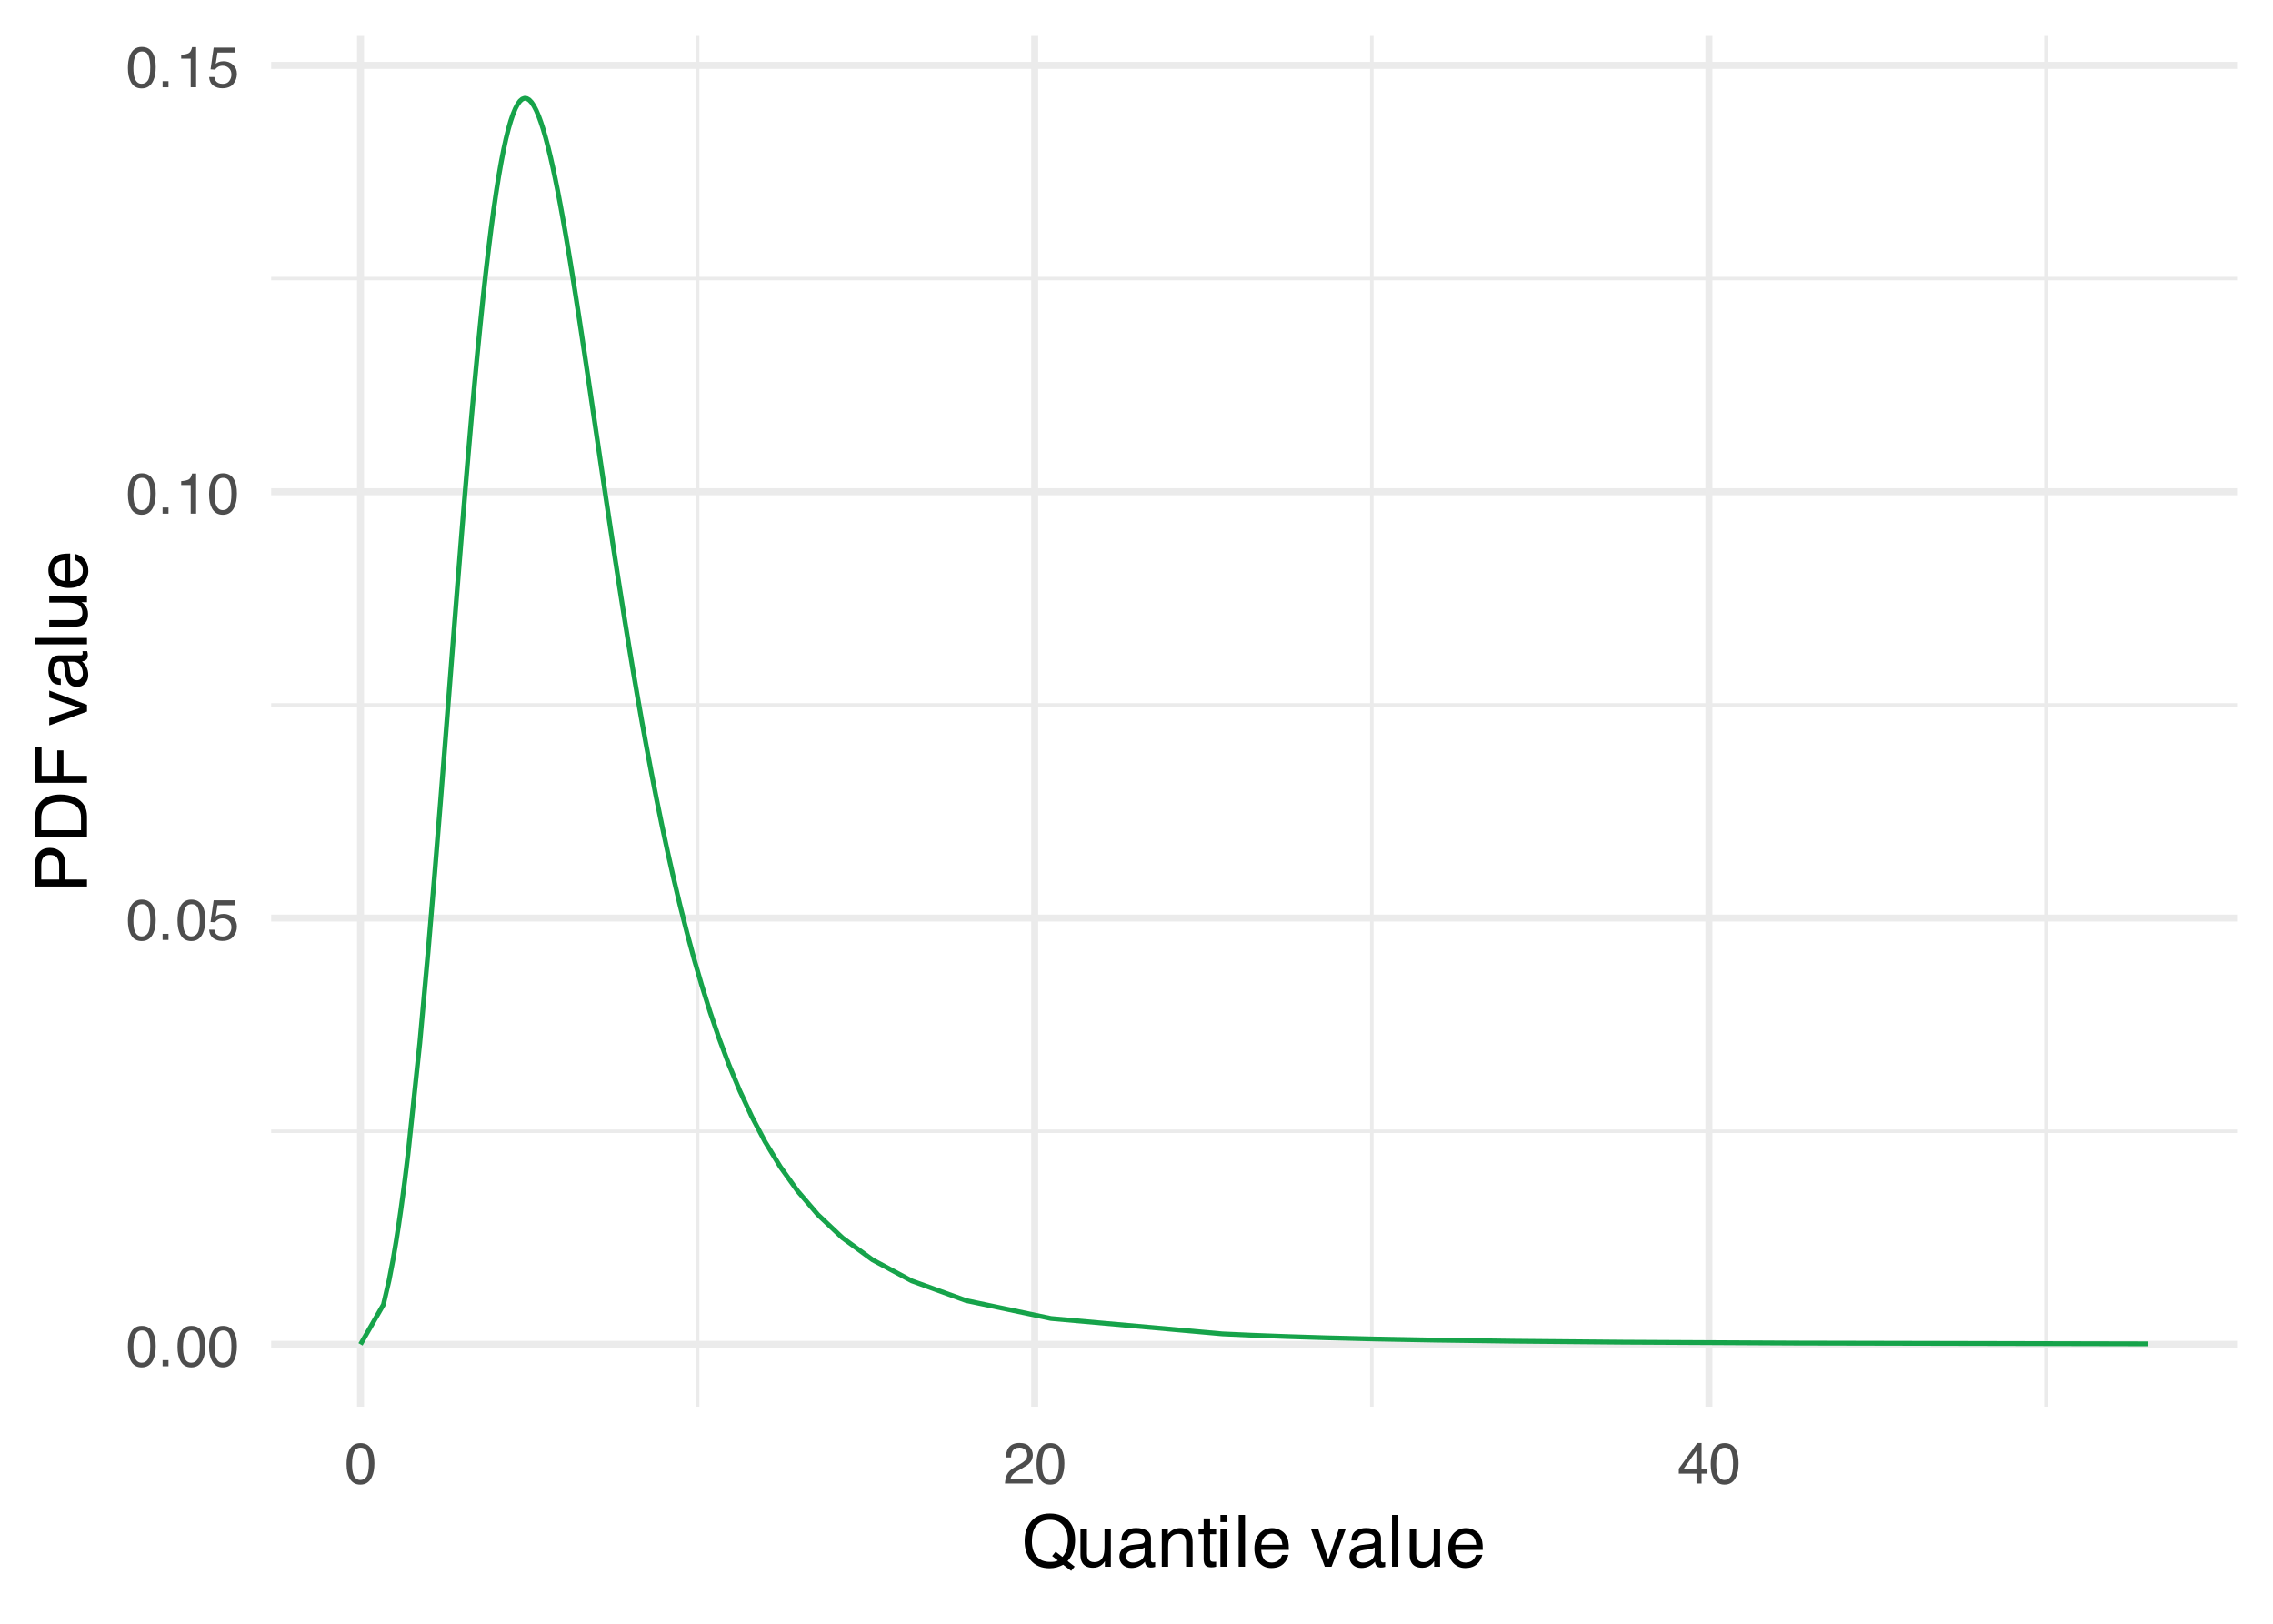
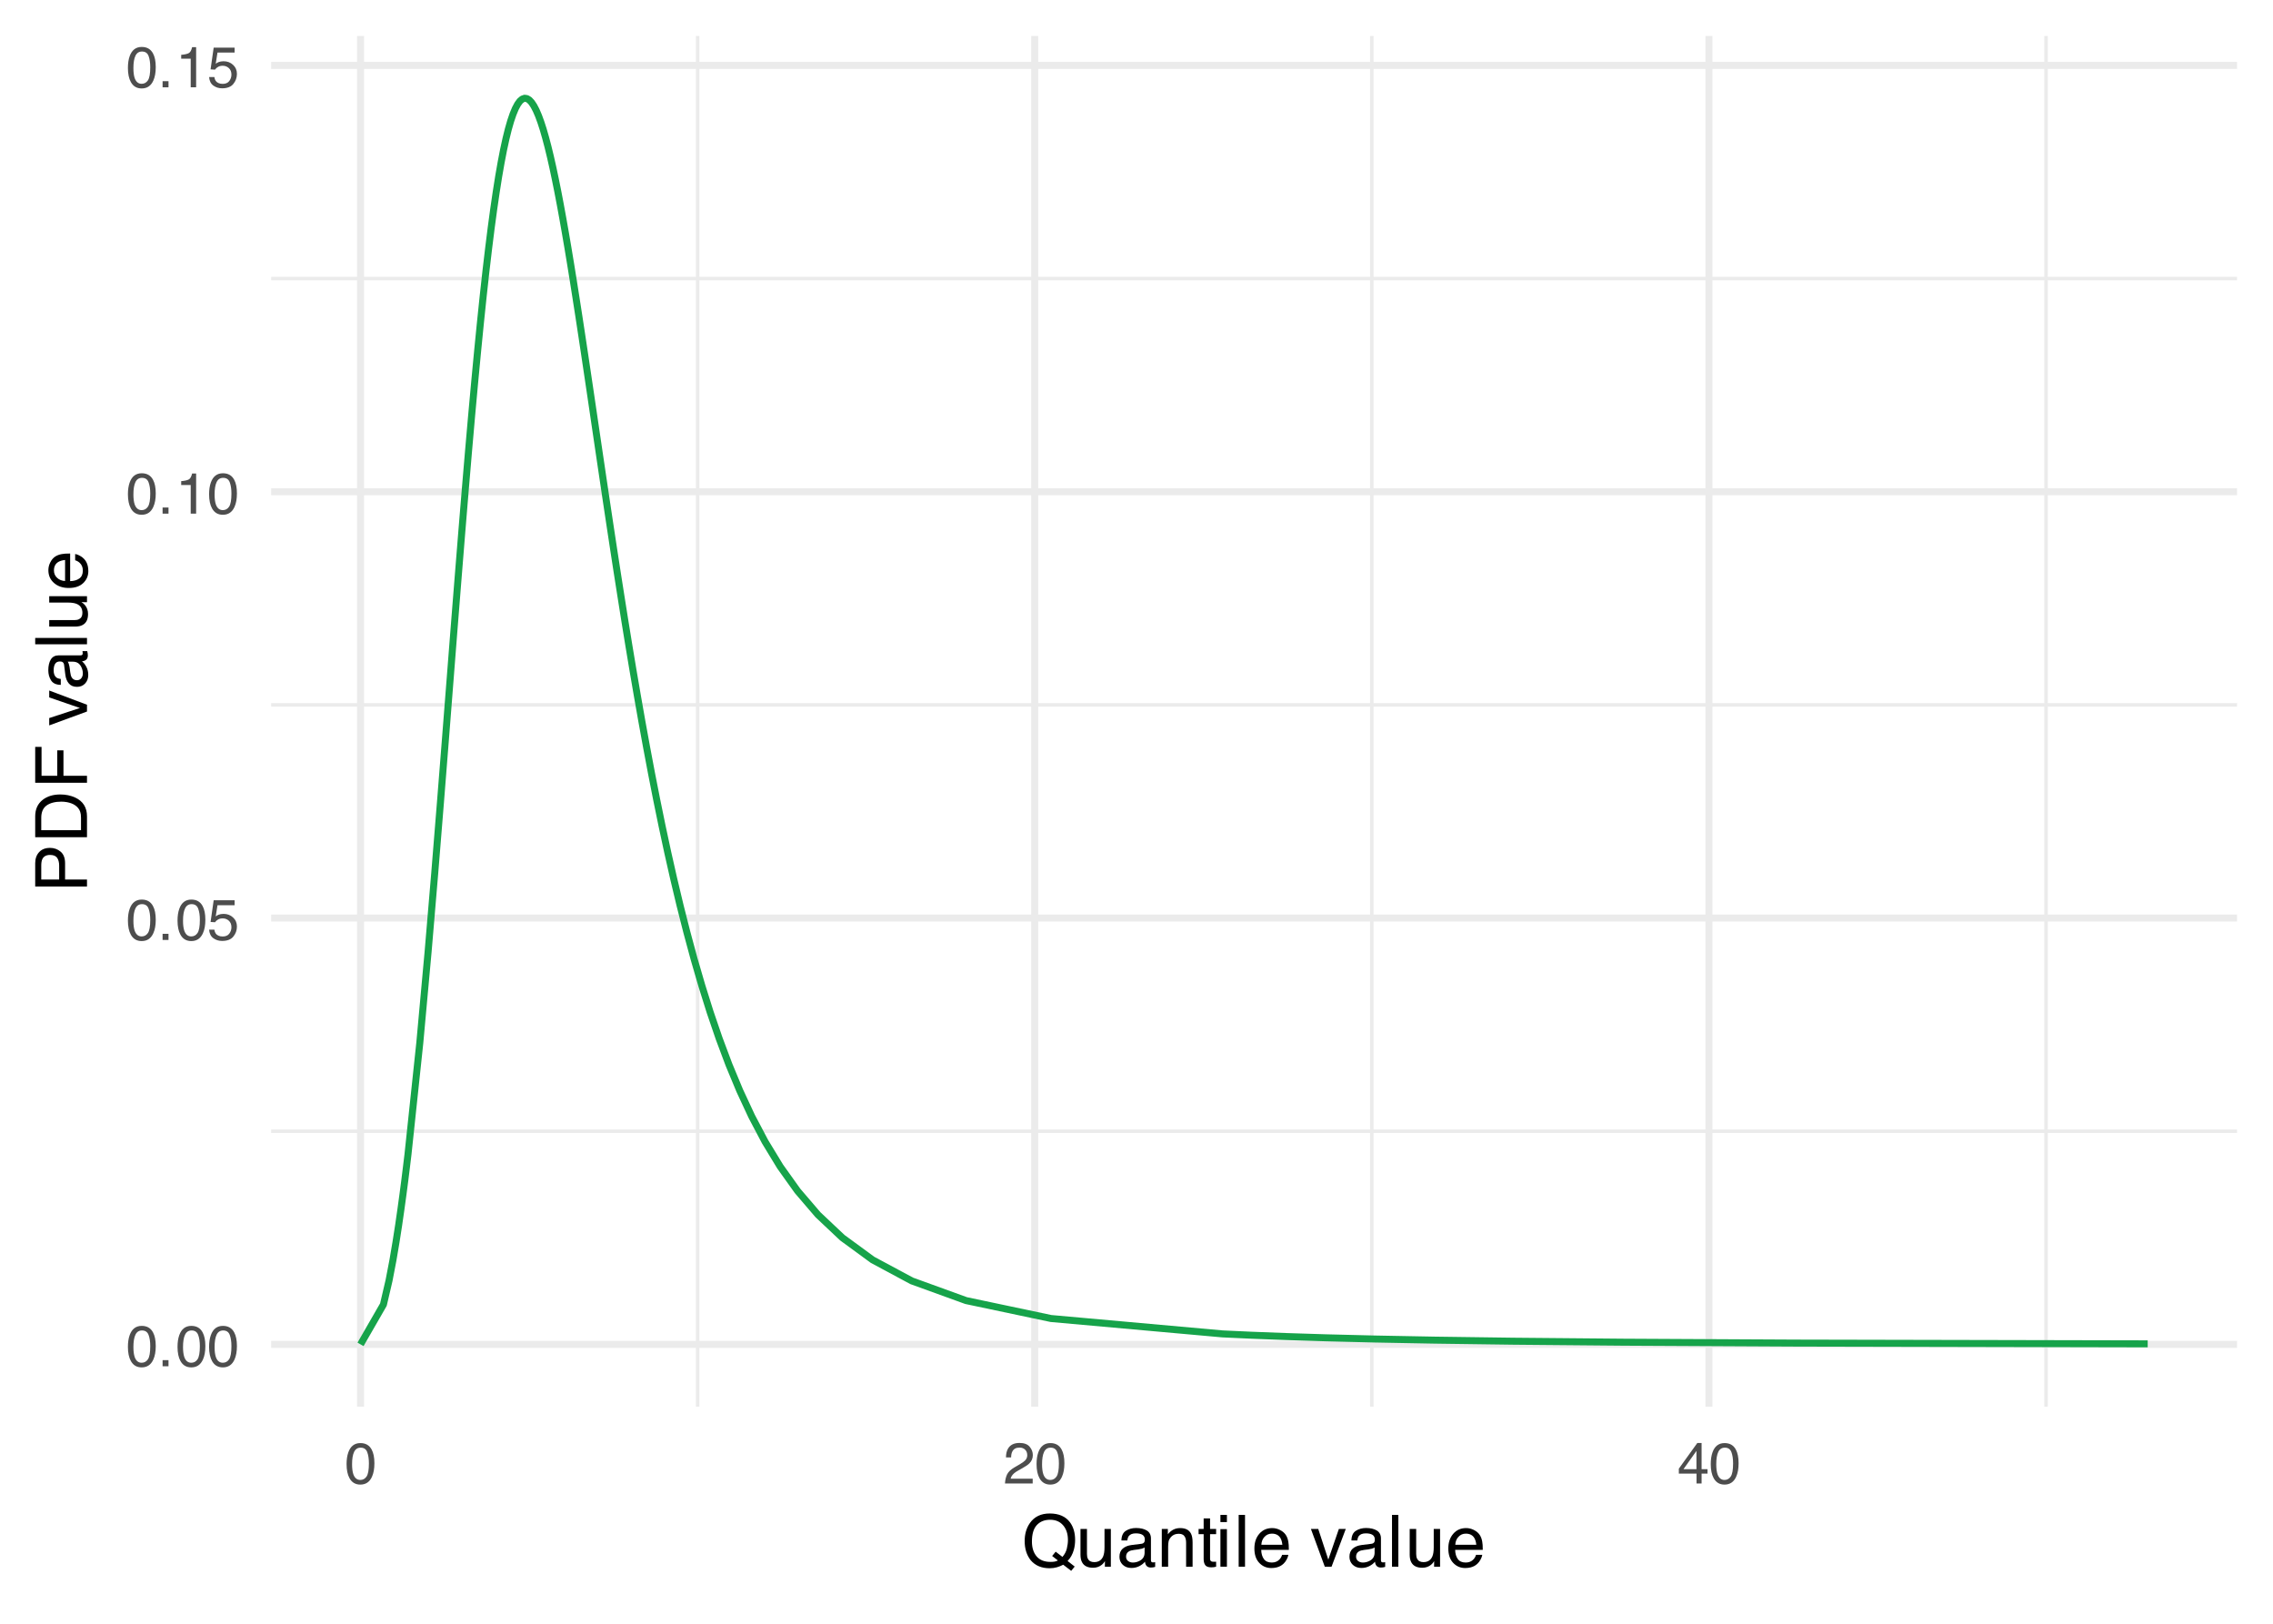
- <svg xmlns="http://www.w3.org/2000/svg" xmlns:xlink="http://www.w3.org/1999/xlink" width="504" height="360" viewBox="0 0 504 360">
+ <svg xmlns="http://www.w3.org/2000/svg" xmlns:xlink="http://www.w3.org/1999/xlink" width="504pt" height="360pt" viewBox="0 0 504 360">
  <defs>
    <g>
      <g id="glyph-0-0">
        <path d="M 0.406 0 L 0.406 -9.172 L 7.703 -9.172 L 7.703 0 Z M 6.547 -1.156 L 6.547 -8.031 L 1.562 -8.031 L 1.562 -1.156 Z M 6.547 -1.156 " />
      </g>
      <g id="glyph-0-1">
        <path d="M 3.469 -8.953 C 4.625 -8.953 5.457 -8.473 5.969 -7.516 C 6.375 -6.773 6.578 -5.766 6.578 -4.484 C 6.578 -3.266 6.395 -2.258 6.031 -1.469 C 5.508 -0.32 4.648 0.25 3.453 0.25 C 2.379 0.25 1.582 -0.219 1.062 -1.156 C 0.625 -1.938 0.406 -2.984 0.406 -4.297 C 0.406 -5.305 0.535 -6.176 0.797 -6.906 C 1.285 -8.27 2.176 -8.953 3.469 -8.953 Z M 3.453 -0.781 C 4.035 -0.781 4.5 -1.035 4.844 -1.547 C 5.188 -2.066 5.359 -3.031 5.359 -4.438 C 5.359 -5.457 5.234 -6.297 4.984 -6.953 C 4.734 -7.609 4.25 -7.938 3.531 -7.938 C 2.863 -7.938 2.379 -7.625 2.078 -7 C 1.773 -6.375 1.625 -5.457 1.625 -4.25 C 1.625 -3.332 1.719 -2.598 1.906 -2.047 C 2.207 -1.203 2.723 -0.781 3.453 -0.781 Z M 3.453 -0.781 " />
      </g>
      <g id="glyph-0-2">
        <path d="M 1.094 -1.359 L 2.406 -1.359 L 2.406 0 L 1.094 0 Z M 1.094 -1.359 " />
      </g>
      <g id="glyph-0-3">
        <path d="M 1.578 -2.281 C 1.648 -1.633 1.945 -1.191 2.469 -0.953 C 2.738 -0.828 3.051 -0.766 3.406 -0.766 C 4.07 -0.766 4.562 -0.973 4.875 -1.391 C 5.195 -1.816 5.359 -2.289 5.359 -2.812 C 5.359 -3.438 5.164 -3.922 4.781 -4.266 C 4.406 -4.609 3.953 -4.781 3.422 -4.781 C 3.035 -4.781 2.703 -4.703 2.422 -4.547 C 2.141 -4.398 1.906 -4.191 1.719 -3.922 L 0.734 -3.984 L 1.422 -8.797 L 6.062 -8.797 L 6.062 -7.703 L 2.266 -7.703 L 1.875 -5.219 C 2.082 -5.383 2.281 -5.504 2.469 -5.578 C 2.801 -5.711 3.188 -5.781 3.625 -5.781 C 4.445 -5.781 5.145 -5.516 5.719 -4.984 C 6.289 -4.461 6.578 -3.797 6.578 -2.984 C 6.578 -2.141 6.312 -1.395 5.781 -0.75 C 5.258 -0.102 4.426 0.219 3.281 0.219 C 2.551 0.219 1.906 0.016 1.344 -0.391 C 0.789 -0.797 0.477 -1.426 0.406 -2.281 Z M 1.578 -2.281 " />
      </g>
      <g id="glyph-0-4">
        <path d="M 1.219 -6.344 L 1.219 -7.203 C 2.031 -7.273 2.598 -7.406 2.922 -7.594 C 3.242 -7.781 3.484 -8.219 3.641 -8.906 L 4.531 -8.906 L 4.531 0 L 3.328 0 L 3.328 -6.344 Z M 1.219 -6.344 " />
      </g>
      <g id="glyph-0-5">
        <path d="M 0.406 0 C 0.445 -0.77 0.602 -1.441 0.875 -2.016 C 1.156 -2.586 1.695 -3.102 2.5 -3.562 L 3.703 -4.266 C 4.234 -4.578 4.609 -4.844 4.828 -5.062 C 5.172 -5.406 5.344 -5.801 5.344 -6.25 C 5.344 -6.77 5.188 -7.18 4.875 -7.484 C 4.562 -7.797 4.145 -7.953 3.625 -7.953 C 2.852 -7.953 2.32 -7.66 2.031 -7.078 C 1.863 -6.766 1.773 -6.332 1.766 -5.781 L 0.625 -5.781 C 0.633 -6.551 0.773 -7.18 1.047 -7.672 C 1.535 -8.547 2.395 -8.984 3.625 -8.984 C 4.656 -8.984 5.406 -8.703 5.875 -8.141 C 6.344 -7.586 6.578 -6.973 6.578 -6.297 C 6.578 -5.578 6.328 -4.969 5.828 -4.469 C 5.535 -4.164 5.016 -3.805 4.266 -3.391 L 3.406 -2.906 C 3 -2.688 2.676 -2.473 2.438 -2.266 C 2.02 -1.898 1.758 -1.5 1.656 -1.062 L 6.547 -1.062 L 6.547 0 Z M 0.406 0 " />
      </g>
      <g id="glyph-0-6">
        <path d="M 4.234 -3.172 L 4.234 -7.219 L 1.359 -3.172 Z M 4.25 0 L 4.25 -2.188 L 0.328 -2.188 L 0.328 -3.281 L 4.422 -8.969 L 5.375 -8.969 L 5.375 -3.172 L 6.688 -3.172 L 6.688 -2.188 L 5.375 -2.188 L 5.375 0 Z M 4.25 0 " />
      </g>
      <g id="glyph-1-0">
        <path d="M 0.516 0 L 0.516 -11.484 L 9.625 -11.484 L 9.625 0 Z M 8.188 -1.438 L 8.188 -10.047 L 1.953 -10.047 L 1.953 -1.438 Z M 8.188 -1.438 " />
      </g>
      <g id="glyph-1-1">
        <path d="M 11.719 -0.031 L 10.938 0.922 L 9.172 -0.438 C 8.742 -0.207 8.281 -0.02 7.781 0.125 C 7.281 0.27 6.738 0.344 6.156 0.344 C 4.375 0.344 2.977 -0.242 1.969 -1.422 C 1.07 -2.555 0.625 -3.977 0.625 -5.688 C 0.625 -7.238 1.008 -8.566 1.781 -9.672 C 2.77 -11.086 4.234 -11.797 6.172 -11.797 C 8.203 -11.797 9.703 -11.145 10.672 -9.844 C 11.43 -8.82 11.812 -7.52 11.812 -5.938 C 11.812 -5.195 11.723 -4.488 11.547 -3.812 C 11.266 -2.77 10.797 -1.922 10.141 -1.266 Z M 6.344 -1.062 C 6.664 -1.062 6.969 -1.082 7.25 -1.125 C 7.531 -1.164 7.773 -1.254 7.984 -1.391 L 6.719 -2.375 L 7.5 -3.328 L 9 -2.172 C 9.477 -2.711 9.801 -3.316 9.969 -3.984 C 10.133 -4.66 10.219 -5.305 10.219 -5.922 C 10.219 -7.266 9.863 -8.348 9.156 -9.172 C 8.457 -9.992 7.492 -10.406 6.266 -10.406 C 5.023 -10.406 4.039 -10.008 3.312 -9.219 C 2.594 -8.438 2.234 -7.223 2.234 -5.578 C 2.234 -4.203 2.582 -3.102 3.281 -2.281 C 3.977 -1.469 5 -1.062 6.344 -1.062 Z M 6.344 -1.062 " />
      </g>
      <g id="glyph-1-2">
        <path d="M 2.438 -8.375 L 2.438 -2.812 C 2.438 -2.383 2.504 -2.035 2.641 -1.766 C 2.891 -1.266 3.359 -1.016 4.047 -1.016 C 5.023 -1.016 5.691 -1.453 6.047 -2.328 C 6.234 -2.797 6.328 -3.441 6.328 -4.266 L 6.328 -8.375 L 7.734 -8.375 L 7.734 0 L 6.406 0 L 6.422 -1.234 C 6.242 -0.922 6.02 -0.656 5.75 -0.438 C 5.207 0.008 4.555 0.234 3.797 0.234 C 2.598 0.234 1.785 -0.164 1.359 -0.969 C 1.117 -1.395 1 -1.969 1 -2.688 L 1 -8.375 Z M 4.375 -8.578 Z M 4.375 -8.578 " />
      </g>
      <g id="glyph-1-3">
        <path d="M 2.109 -2.234 C 2.109 -1.828 2.254 -1.504 2.547 -1.266 C 2.848 -1.035 3.203 -0.922 3.609 -0.922 C 4.109 -0.922 4.586 -1.035 5.047 -1.266 C 5.828 -1.641 6.219 -2.258 6.219 -3.125 L 6.219 -4.266 C 6.051 -4.148 5.832 -4.055 5.562 -3.984 C 5.289 -3.91 5.023 -3.859 4.766 -3.828 L 3.906 -3.719 C 3.395 -3.656 3.016 -3.551 2.766 -3.406 C 2.328 -3.156 2.109 -2.766 2.109 -2.234 Z M 5.516 -5.078 C 5.836 -5.117 6.055 -5.254 6.172 -5.484 C 6.234 -5.609 6.266 -5.785 6.266 -6.016 C 6.266 -6.492 6.094 -6.844 5.75 -7.062 C 5.406 -7.281 4.914 -7.391 4.281 -7.391 C 3.551 -7.391 3.031 -7.191 2.719 -6.797 C 2.551 -6.578 2.441 -6.25 2.391 -5.812 L 1.078 -5.812 C 1.098 -6.844 1.43 -7.562 2.078 -7.969 C 2.723 -8.375 3.469 -8.578 4.312 -8.578 C 5.301 -8.578 6.102 -8.391 6.719 -8.016 C 7.32 -7.641 7.625 -7.055 7.625 -6.266 L 7.625 -1.438 C 7.625 -1.289 7.656 -1.172 7.719 -1.078 C 7.781 -0.992 7.906 -0.953 8.094 -0.953 C 8.156 -0.953 8.223 -0.957 8.297 -0.969 C 8.379 -0.977 8.469 -0.988 8.562 -1 L 8.562 0.047 C 8.344 0.109 8.176 0.145 8.062 0.156 C 7.945 0.176 7.789 0.188 7.594 0.188 C 7.102 0.188 6.75 0.008 6.531 -0.344 C 6.414 -0.52 6.336 -0.773 6.297 -1.109 C 6.004 -0.734 5.586 -0.406 5.047 -0.125 C 4.516 0.145 3.926 0.281 3.281 0.281 C 2.508 0.281 1.875 0.047 1.375 -0.422 C 0.883 -0.898 0.641 -1.492 0.641 -2.203 C 0.641 -2.973 0.879 -3.57 1.359 -4 C 1.848 -4.426 2.488 -4.691 3.281 -4.797 Z M 4.359 -8.578 Z M 4.359 -8.578 " />
      </g>
      <g id="glyph-1-4">
        <path d="M 1.031 -8.375 L 2.375 -8.375 L 2.375 -7.188 C 2.77 -7.676 3.188 -8.023 3.625 -8.234 C 4.07 -8.453 4.566 -8.562 5.109 -8.562 C 6.297 -8.562 7.098 -8.145 7.516 -7.312 C 7.742 -6.863 7.859 -6.219 7.859 -5.375 L 7.859 0 L 6.422 0 L 6.422 -5.281 C 6.422 -5.789 6.348 -6.203 6.203 -6.516 C 5.953 -7.035 5.5 -7.297 4.844 -7.297 C 4.508 -7.297 4.234 -7.258 4.016 -7.188 C 3.629 -7.07 3.289 -6.844 3 -6.5 C 2.77 -6.227 2.617 -5.941 2.547 -5.641 C 2.473 -5.348 2.438 -4.93 2.438 -4.391 L 2.438 0 L 1.031 0 Z M 4.344 -8.578 Z M 4.344 -8.578 " />
      </g>
      <g id="glyph-1-5">
        <path d="M 1.312 -10.703 L 2.734 -10.703 L 2.734 -8.375 L 4.078 -8.375 L 4.078 -7.219 L 2.734 -7.219 L 2.734 -1.766 C 2.734 -1.473 2.832 -1.273 3.031 -1.172 C 3.145 -1.117 3.328 -1.094 3.578 -1.094 C 3.648 -1.094 3.723 -1.094 3.797 -1.094 C 3.879 -1.094 3.973 -1.098 4.078 -1.109 L 4.078 0 C 3.91 0.051 3.738 0.086 3.562 0.109 C 3.395 0.129 3.207 0.141 3 0.141 C 2.344 0.141 1.895 -0.023 1.656 -0.359 C 1.426 -0.703 1.312 -1.145 1.312 -1.688 L 1.312 -7.219 L 0.188 -7.219 L 0.188 -8.375 L 1.312 -8.375 Z M 1.312 -10.703 " />
      </g>
      <g id="glyph-1-6">
        <path d="M 1.031 -8.328 L 2.469 -8.328 L 2.469 0 L 1.031 0 Z M 1.031 -11.484 L 2.469 -11.484 L 2.469 -9.891 L 1.031 -9.891 Z M 1.031 -11.484 " />
      </g>
      <g id="glyph-1-7">
        <path d="M 1.078 -11.484 L 2.484 -11.484 L 2.484 0 L 1.078 0 Z M 1.078 -11.484 " />
      </g>
      <g id="glyph-1-8">
        <path d="M 4.516 -8.562 C 5.109 -8.562 5.68 -8.422 6.234 -8.141 C 6.797 -7.859 7.223 -7.5 7.516 -7.062 C 7.797 -6.633 7.984 -6.141 8.078 -5.578 C 8.16 -5.191 8.203 -4.578 8.203 -3.734 L 2.078 -3.734 C 2.098 -2.891 2.297 -2.207 2.672 -1.688 C 3.047 -1.176 3.629 -0.922 4.422 -0.922 C 5.148 -0.922 5.734 -1.164 6.172 -1.656 C 6.422 -1.938 6.598 -2.258 6.703 -2.625 L 8.094 -2.625 C 8.051 -2.32 7.926 -1.977 7.719 -1.594 C 7.52 -1.219 7.289 -0.91 7.031 -0.672 C 6.602 -0.254 6.078 0.023 5.453 0.172 C 5.109 0.254 4.723 0.297 4.297 0.297 C 3.254 0.297 2.367 -0.082 1.641 -0.844 C 0.922 -1.602 0.562 -2.664 0.562 -4.031 C 0.562 -5.375 0.926 -6.461 1.656 -7.297 C 2.383 -8.141 3.336 -8.562 4.516 -8.562 Z M 6.766 -4.859 C 6.703 -5.461 6.566 -5.945 6.359 -6.312 C 5.973 -6.988 5.332 -7.328 4.438 -7.328 C 3.789 -7.328 3.25 -7.094 2.812 -6.625 C 2.375 -6.164 2.141 -5.578 2.109 -4.859 Z M 4.391 -8.578 Z M 4.391 -8.578 " />
      </g>
      <g id="glyph-1-9">
</g>
      <g id="glyph-1-10">
        <path d="M 1.719 -8.375 L 3.953 -1.562 L 6.297 -8.375 L 7.828 -8.375 L 4.672 0 L 3.172 0 L 0.094 -8.375 Z M 1.719 -8.375 " />
      </g>
      <g id="glyph-2-0">
        <path d="M 0 -0.516 L -11.484 -0.516 L -11.484 -9.625 L 0 -9.625 Z M -1.438 -8.188 L -10.047 -8.188 L -10.047 -1.953 L -1.438 -1.953 Z M -1.438 -8.188 " />
      </g>
      <g id="glyph-2-1">
        <path d="M -11.484 -1.375 L -11.484 -6.531 C -11.484 -7.551 -11.191 -8.375 -10.609 -9 C -10.035 -9.625 -9.227 -9.938 -8.188 -9.938 C -7.289 -9.938 -6.508 -9.656 -5.844 -9.094 C -5.188 -8.539 -4.859 -7.688 -4.859 -6.531 L -4.859 -2.922 L 0 -2.922 L 0 -1.375 Z M -8.188 -8.375 C -9.031 -8.375 -9.602 -8.062 -9.906 -7.438 C -10.062 -7.094 -10.141 -6.617 -10.141 -6.016 L -10.141 -2.922 L -6.172 -2.922 L -6.172 -6.016 C -6.172 -6.711 -6.316 -7.281 -6.609 -7.719 C -6.91 -8.156 -7.438 -8.375 -8.188 -8.375 Z M -8.188 -8.375 " />
      </g>
      <g id="glyph-2-2">
        <path d="M -1.328 -5.625 C -1.328 -6.156 -1.383 -6.586 -1.5 -6.922 C -1.695 -7.523 -2.086 -8.02 -2.672 -8.406 C -3.129 -8.719 -3.723 -8.941 -4.453 -9.078 C -4.879 -9.148 -5.281 -9.188 -5.656 -9.188 C -7.07 -9.188 -8.172 -8.906 -8.953 -8.344 C -9.742 -7.781 -10.141 -6.867 -10.141 -5.609 L -10.141 -2.859 L -1.328 -2.859 Z M -11.484 -1.297 L -11.484 -5.938 C -11.484 -7.52 -10.922 -8.742 -9.797 -9.609 C -8.785 -10.391 -7.492 -10.781 -5.922 -10.781 C -4.703 -10.781 -3.598 -10.551 -2.609 -10.094 C -0.867 -9.281 0 -7.891 0 -5.922 L 0 -1.297 Z M -11.484 -1.297 " />
      </g>
      <g id="glyph-2-3">
        <path d="M -11.484 -1.375 L -11.484 -9.328 L -10.078 -9.328 L -10.078 -2.922 L -6.594 -2.922 L -6.594 -8.562 L -5.219 -8.562 L -5.219 -2.922 L 0 -2.922 L 0 -1.375 Z M -11.484 -1.375 " />
      </g>
      <g id="glyph-2-4">
</g>
      <g id="glyph-2-5">
        <path d="M -8.375 -1.719 L -1.562 -3.953 L -8.375 -6.297 L -8.375 -7.828 L 0 -4.672 L 0 -3.172 L -8.375 -0.094 Z M -8.375 -1.719 " />
      </g>
      <g id="glyph-2-6">
        <path d="M -2.234 -2.109 C -1.828 -2.109 -1.504 -2.254 -1.266 -2.547 C -1.035 -2.848 -0.922 -3.203 -0.922 -3.609 C -0.922 -4.109 -1.035 -4.586 -1.266 -5.047 C -1.641 -5.828 -2.258 -6.219 -3.125 -6.219 L -4.266 -6.219 C -4.148 -6.051 -4.055 -5.832 -3.984 -5.562 C -3.91 -5.289 -3.859 -5.023 -3.828 -4.766 L -3.719 -3.906 C -3.656 -3.395 -3.551 -3.016 -3.406 -2.766 C -3.156 -2.328 -2.766 -2.109 -2.234 -2.109 Z M -5.078 -5.516 C -5.117 -5.836 -5.254 -6.055 -5.484 -6.172 C -5.609 -6.234 -5.785 -6.266 -6.016 -6.266 C -6.492 -6.266 -6.844 -6.094 -7.062 -5.75 C -7.281 -5.406 -7.391 -4.914 -7.391 -4.281 C -7.391 -3.551 -7.191 -3.031 -6.797 -2.719 C -6.578 -2.551 -6.25 -2.441 -5.812 -2.391 L -5.812 -1.078 C -6.844 -1.098 -7.562 -1.43 -7.969 -2.078 C -8.375 -2.723 -8.578 -3.469 -8.578 -4.312 C -8.578 -5.301 -8.391 -6.102 -8.016 -6.719 C -7.641 -7.32 -7.055 -7.625 -6.266 -7.625 L -1.438 -7.625 C -1.289 -7.625 -1.172 -7.656 -1.078 -7.719 C -0.992 -7.781 -0.953 -7.906 -0.953 -8.094 C -0.953 -8.156 -0.957 -8.223 -0.969 -8.297 C -0.977 -8.379 -0.988 -8.469 -1 -8.562 L 0.047 -8.562 C 0.109 -8.344 0.145 -8.176 0.156 -8.062 C 0.176 -7.945 0.188 -7.789 0.188 -7.594 C 0.188 -7.102 0.008 -6.75 -0.344 -6.531 C -0.52 -6.414 -0.773 -6.336 -1.109 -6.297 C -0.734 -6.004 -0.406 -5.586 -0.125 -5.047 C 0.145 -4.516 0.281 -3.926 0.281 -3.281 C 0.281 -2.508 0.047 -1.875 -0.422 -1.375 C -0.898 -0.883 -1.492 -0.641 -2.203 -0.641 C -2.973 -0.641 -3.57 -0.879 -4 -1.359 C -4.426 -1.848 -4.691 -2.488 -4.797 -3.281 Z M -8.578 -4.359 Z M -8.578 -4.359 " />
      </g>
      <g id="glyph-2-7">
        <path d="M -11.484 -1.078 L -11.484 -2.484 L 0 -2.484 L 0 -1.078 Z M -11.484 -1.078 " />
      </g>
      <g id="glyph-2-8">
        <path d="M -8.375 -2.438 L -2.812 -2.438 C -2.383 -2.438 -2.035 -2.504 -1.766 -2.641 C -1.266 -2.891 -1.016 -3.359 -1.016 -4.047 C -1.016 -5.023 -1.453 -5.691 -2.328 -6.047 C -2.797 -6.234 -3.441 -6.328 -4.266 -6.328 L -8.375 -6.328 L -8.375 -7.734 L 0 -7.734 L 0 -6.406 L -1.234 -6.422 C -0.922 -6.242 -0.656 -6.02 -0.438 -5.75 C 0.008 -5.207 0.234 -4.555 0.234 -3.797 C 0.234 -2.598 -0.164 -1.785 -0.969 -1.359 C -1.395 -1.117 -1.969 -1 -2.688 -1 L -8.375 -1 Z M -8.578 -4.375 Z M -8.578 -4.375 " />
      </g>
      <g id="glyph-2-9">
        <path d="M -8.562 -4.516 C -8.562 -5.109 -8.422 -5.68 -8.141 -6.234 C -7.859 -6.797 -7.5 -7.223 -7.062 -7.516 C -6.633 -7.797 -6.141 -7.984 -5.578 -8.078 C -5.191 -8.16 -4.578 -8.203 -3.734 -8.203 L -3.734 -2.078 C -2.891 -2.098 -2.207 -2.297 -1.688 -2.672 C -1.176 -3.047 -0.922 -3.629 -0.922 -4.422 C -0.922 -5.148 -1.164 -5.734 -1.656 -6.172 C -1.938 -6.422 -2.258 -6.598 -2.625 -6.703 L -2.625 -8.094 C -2.32 -8.051 -1.977 -7.926 -1.594 -7.719 C -1.219 -7.52 -0.91 -7.289 -0.672 -7.031 C -0.254 -6.602 0.023 -6.078 0.172 -5.453 C 0.254 -5.109 0.297 -4.723 0.297 -4.297 C 0.297 -3.254 -0.082 -2.367 -0.844 -1.641 C -1.602 -0.922 -2.664 -0.562 -4.031 -0.562 C -5.375 -0.562 -6.461 -0.926 -7.297 -1.656 C -8.141 -2.383 -8.562 -3.336 -8.562 -4.516 Z M -4.859 -6.766 C -5.461 -6.703 -5.945 -6.566 -6.312 -6.359 C -6.988 -5.973 -7.328 -5.332 -7.328 -4.438 C -7.328 -3.789 -7.094 -3.25 -6.625 -2.812 C -6.164 -2.375 -5.578 -2.141 -4.859 -2.109 Z M -8.578 -4.391 Z M -8.578 -4.391 " />
      </g>
    </g>
    <clipPath id="clip-0">
      <path clip-rule="nonzero" d="M 60.129 250 L 496.031 250 L 496.031 252 L 60.129 252 Z M 60.129 250 " />
    </clipPath>
    <clipPath id="clip-1">
      <path clip-rule="nonzero" d="M 60.129 155 L 496.031 155 L 496.031 157 L 60.129 157 Z M 60.129 155 " />
    </clipPath>
    <clipPath id="clip-2">
      <path clip-rule="nonzero" d="M 60.129 61 L 496.031 61 L 496.031 63 L 60.129 63 Z M 60.129 61 " />
    </clipPath>
    <clipPath id="clip-3">
      <path clip-rule="nonzero" d="M 154 7.969 L 156 7.969 L 156 311.871 L 154 311.871 Z M 154 7.969 " />
    </clipPath>
    <clipPath id="clip-4">
      <path clip-rule="nonzero" d="M 303 7.969 L 305 7.969 L 305 311.871 L 303 311.871 Z M 303 7.969 " />
    </clipPath>
    <clipPath id="clip-5">
      <path clip-rule="nonzero" d="M 453 7.969 L 455 7.969 L 455 311.871 L 453 311.871 Z M 453 7.969 " />
    </clipPath>
    <clipPath id="clip-6">
      <path clip-rule="nonzero" d="M 60.129 297 L 496.031 297 L 496.031 299 L 60.129 299 Z M 60.129 297 " />
    </clipPath>
    <clipPath id="clip-7">
      <path clip-rule="nonzero" d="M 60.129 202 L 496.031 202 L 496.031 205 L 60.129 205 Z M 60.129 202 " />
    </clipPath>
    <clipPath id="clip-8">
      <path clip-rule="nonzero" d="M 60.129 108 L 496.031 108 L 496.031 110 L 60.129 110 Z M 60.129 108 " />
    </clipPath>
    <clipPath id="clip-9">
      <path clip-rule="nonzero" d="M 60.129 13 L 496.031 13 L 496.031 16 L 60.129 16 Z M 60.129 13 " />
    </clipPath>
    <clipPath id="clip-10">
      <path clip-rule="nonzero" d="M 79 7.969 L 81 7.969 L 81 311.871 L 79 311.871 Z M 79 7.969 " />
    </clipPath>
    <clipPath id="clip-11">
      <path clip-rule="nonzero" d="M 228 7.969 L 231 7.969 L 231 311.871 L 228 311.871 Z M 228 7.969 " />
    </clipPath>
    <clipPath id="clip-12">
      <path clip-rule="nonzero" d="M 378 7.969 L 380 7.969 L 380 311.871 L 378 311.871 Z M 378 7.969 " />
    </clipPath>
  </defs>
  <rect x="-50.4" y="-36" width="604.8" height="432" fill="rgb(100%, 100%, 100%)" fill-opacity="1" />
+   <rect x="-50.4" y="-36" width="604.8" height="432" fill="rgb(100%, 100%, 100%)" fill-opacity="1" />
  <g clip-path="url(#clip-0)">
    <path fill="none" stroke-width="0.776" stroke-linecap="butt" stroke-linejoin="round" stroke="rgb(92.157%, 92.157%, 92.157%)" stroke-opacity="1" stroke-miterlimit="10" d="M 60.129 250.801 L 496.031 250.801 " />
  </g>
  <g clip-path="url(#clip-1)">
    <path fill="none" stroke-width="0.776" stroke-linecap="butt" stroke-linejoin="round" stroke="rgb(92.157%, 92.157%, 92.157%)" stroke-opacity="1" stroke-miterlimit="10" d="M 60.129 156.281 L 496.031 156.281 " />
  </g>
  <g clip-path="url(#clip-2)">
    <path fill="none" stroke-width="0.776" stroke-linecap="butt" stroke-linejoin="round" stroke="rgb(92.157%, 92.157%, 92.157%)" stroke-opacity="1" stroke-miterlimit="10" d="M 60.129 61.762 L 496.031 61.762 " />
  </g>
  <g clip-path="url(#clip-3)">
    <path fill="none" stroke-width="0.776" stroke-linecap="butt" stroke-linejoin="round" stroke="rgb(92.157%, 92.157%, 92.157%)" stroke-opacity="1" stroke-miterlimit="10" d="M 154.688 311.871 L 154.688 7.969 " />
  </g>
  <g clip-path="url(#clip-4)">
    <path fill="none" stroke-width="0.776" stroke-linecap="butt" stroke-linejoin="round" stroke="rgb(92.157%, 92.157%, 92.157%)" stroke-opacity="1" stroke-miterlimit="10" d="M 304.18 311.871 L 304.18 7.969 " />
  </g>
  <g clip-path="url(#clip-5)">
    <path fill="none" stroke-width="0.776" stroke-linecap="butt" stroke-linejoin="round" stroke="rgb(92.157%, 92.157%, 92.157%)" stroke-opacity="1" stroke-miterlimit="10" d="M 453.672 311.871 L 453.672 7.969 " />
  </g>
  <g clip-path="url(#clip-6)">
    <path fill="none" stroke-width="1.552" stroke-linecap="butt" stroke-linejoin="round" stroke="rgb(92.157%, 92.157%, 92.157%)" stroke-opacity="1" stroke-miterlimit="10" d="M 60.129 298.059 L 496.031 298.059 " />
  </g>
  <g clip-path="url(#clip-7)">
    <path fill="none" stroke-width="1.552" stroke-linecap="butt" stroke-linejoin="round" stroke="rgb(92.157%, 92.157%, 92.157%)" stroke-opacity="1" stroke-miterlimit="10" d="M 60.129 203.539 L 496.031 203.539 " />
  </g>
  <g clip-path="url(#clip-8)">
    <path fill="none" stroke-width="1.552" stroke-linecap="butt" stroke-linejoin="round" stroke="rgb(92.157%, 92.157%, 92.157%)" stroke-opacity="1" stroke-miterlimit="10" d="M 60.129 109.023 L 496.031 109.023 " />
  </g>
  <g clip-path="url(#clip-9)">
    <path fill="none" stroke-width="1.552" stroke-linecap="butt" stroke-linejoin="round" stroke="rgb(92.157%, 92.157%, 92.157%)" stroke-opacity="1" stroke-miterlimit="10" d="M 60.129 14.504 L 496.031 14.504 " />
  </g>
  <g clip-path="url(#clip-10)">
    <path fill="none" stroke-width="1.552" stroke-linecap="butt" stroke-linejoin="round" stroke="rgb(92.157%, 92.157%, 92.157%)" stroke-opacity="1" stroke-miterlimit="10" d="M 79.941 311.871 L 79.941 7.969 " />
  </g>
  <g clip-path="url(#clip-11)">
    <path fill="none" stroke-width="1.552" stroke-linecap="butt" stroke-linejoin="round" stroke="rgb(92.157%, 92.157%, 92.157%)" stroke-opacity="1" stroke-miterlimit="10" d="M 229.434 311.871 L 229.434 7.969 " />
  </g>
  <g clip-path="url(#clip-12)">
    <path fill="none" stroke-width="1.552" stroke-linecap="butt" stroke-linejoin="round" stroke="rgb(92.157%, 92.157%, 92.157%)" stroke-opacity="1" stroke-miterlimit="10" d="M 378.926 311.871 L 378.926 7.969 " />
  </g>
-   <path fill="none" stroke-width="1.067" stroke-linecap="butt" stroke-linejoin="round" stroke="rgb(8.627%, 63.922%, 29.02%)" stroke-opacity="1" stroke-miterlimit="10" d="M 79.941 298.059 L 85.016 289.242 L 86.262 283.906 L 87.125 279.406 L 87.809 275.375 L 88.387 271.668 L 88.887 268.199 L 89.336 264.922 L 89.746 261.797 L 90.117 258.805 L 90.465 255.926 L 93.082 231.238 L 94.922 211.047 L 96.398 193.543 L 97.656 177.961 L 98.77 163.875 L 99.773 151.027 L 100.695 139.227 L 101.559 128.348 L 102.367 118.289 L 103.133 108.969 L 103.863 100.324 L 104.562 92.305 L 105.238 84.863 L 105.891 77.969 L 106.523 71.578 L 107.137 65.672 L 107.738 60.223 L 108.328 55.207 L 108.902 50.605 L 109.469 46.398 L 110.027 42.574 L 110.574 39.113 L 111.117 36.004 L 111.652 33.234 L 112.184 30.789 L 112.711 28.656 L 113.234 26.832 L 113.754 25.305 L 114.27 24.062 L 114.785 23.094 L 115.297 22.398 L 115.809 21.965 L 116.32 21.785 L 116.832 21.852 L 117.344 22.156 L 117.859 22.699 L 118.371 23.465 L 118.887 24.453 L 119.406 25.66 L 119.926 27.074 L 120.449 28.691 L 120.973 30.512 L 121.504 32.523 L 122.039 34.723 L 122.578 37.105 L 123.121 39.668 L 123.672 42.402 L 124.227 45.309 L 124.789 48.379 L 125.359 51.609 L 125.938 54.992 L 126.523 58.531 L 127.117 62.211 L 127.719 66.039 L 128.336 70 L 128.961 74.098 L 129.598 78.324 L 130.246 82.672 L 130.91 87.145 L 131.586 91.73 L 132.277 96.43 L 132.988 101.238 L 133.715 106.148 L 134.461 111.156 L 135.227 116.258 L 136.016 121.453 L 136.828 126.73 L 137.668 132.086 L 138.531 137.52 L 139.426 143.023 L 140.355 148.594 L 141.32 154.223 L 142.32 159.91 L 143.367 165.645 L 144.457 171.426 L 145.598 177.242 L 146.797 183.094 L 148.059 188.973 L 149.391 194.867 L 150.801 200.777 L 152.301 206.691 L 153.898 212.605 L 155.613 218.504 L 157.457 224.387 L 159.457 230.238 L 161.633 236.047 L 164.027 241.805 L 166.676 247.5 L 169.637 253.117 L 172.992 258.637 L 176.848 264.039 L 181.363 269.309 L 186.777 274.414 L 193.48 279.32 L 202.164 283.984 L 214.211 288.352 L 233.027 292.324 L 271.055 295.738 L 277.578 296.035 L 285.125 296.324 L 294.02 296.605 L 304.758 296.871 L 318.145 297.121 L 335.598 297.359 L 359.973 297.578 L 398.285 297.777 L 476.215 297.945 " />
+   <path fill="none" stroke-width="1.552" stroke-linecap="butt" stroke-linejoin="round" stroke="rgb(8.627%, 63.922%, 29.02%)" stroke-opacity="1" stroke-miterlimit="10" d="M 79.941 298.059 L 85.016 289.242 L 86.262 283.906 L 87.125 279.406 L 87.809 275.375 L 88.387 271.668 L 88.887 268.199 L 89.336 264.922 L 89.746 261.797 L 90.117 258.805 L 90.465 255.926 L 93.082 231.238 L 94.922 211.047 L 96.398 193.543 L 97.656 177.961 L 98.77 163.875 L 99.773 151.027 L 100.695 139.227 L 101.559 128.348 L 102.367 118.289 L 103.133 108.969 L 103.863 100.324 L 104.562 92.305 L 105.238 84.863 L 105.891 77.969 L 106.523 71.578 L 107.137 65.672 L 107.738 60.223 L 108.328 55.207 L 108.902 50.605 L 109.469 46.398 L 110.027 42.574 L 110.574 39.113 L 111.117 36.004 L 111.652 33.234 L 112.184 30.789 L 112.711 28.656 L 113.234 26.832 L 113.754 25.305 L 114.27 24.062 L 114.785 23.094 L 115.297 22.398 L 115.809 21.965 L 116.32 21.785 L 116.832 21.852 L 117.344 22.156 L 117.859 22.699 L 118.371 23.465 L 118.887 24.453 L 119.406 25.66 L 119.926 27.074 L 120.449 28.691 L 120.973 30.512 L 121.504 32.523 L 122.039 34.723 L 122.578 37.105 L 123.121 39.668 L 123.672 42.402 L 124.227 45.309 L 124.789 48.379 L 125.359 51.609 L 125.938 54.992 L 126.523 58.531 L 127.117 62.211 L 127.719 66.039 L 128.336 70 L 128.961 74.098 L 129.598 78.324 L 130.246 82.672 L 130.91 87.145 L 131.586 91.73 L 132.277 96.43 L 132.988 101.238 L 133.715 106.148 L 134.461 111.156 L 135.227 116.258 L 136.016 121.453 L 136.828 126.73 L 137.668 132.086 L 138.531 137.52 L 139.426 143.023 L 140.355 148.594 L 141.32 154.223 L 142.32 159.91 L 143.367 165.645 L 144.457 171.426 L 145.598 177.242 L 146.797 183.094 L 148.059 188.973 L 149.391 194.867 L 150.801 200.777 L 152.301 206.691 L 153.898 212.605 L 155.613 218.504 L 157.457 224.387 L 159.457 230.238 L 161.633 236.047 L 164.027 241.805 L 166.676 247.5 L 169.637 253.117 L 172.992 258.637 L 176.848 264.039 L 181.363 269.309 L 186.777 274.414 L 193.48 279.32 L 202.164 283.984 L 214.211 288.352 L 233.027 292.324 L 271.055 295.738 L 277.578 296.035 L 285.125 296.324 L 294.02 296.605 L 304.758 296.871 L 318.145 297.121 L 335.598 297.359 L 359.973 297.578 L 398.285 297.777 L 476.215 297.945 " />
  <g fill="rgb(30.196%, 30.196%, 30.196%)" fill-opacity="1">
    <use xlink:href="#glyph-0-1" x="27.957" y="302.915" />
    <use xlink:href="#glyph-0-2" x="34.957" y="302.915" />
    <use xlink:href="#glyph-0-1" x="38.957" y="302.915" />
    <use xlink:href="#glyph-0-1" x="45.957" y="302.915" />
  </g>
  <g fill="rgb(30.196%, 30.196%, 30.196%)" fill-opacity="1">
    <use xlink:href="#glyph-0-1" x="27.957" y="208.396" />
    <use xlink:href="#glyph-0-2" x="34.957" y="208.396" />
    <use xlink:href="#glyph-0-1" x="38.957" y="208.396" />
    <use xlink:href="#glyph-0-3" x="45.957" y="208.396" />
  </g>
  <g fill="rgb(30.196%, 30.196%, 30.196%)" fill-opacity="1">
    <use xlink:href="#glyph-0-1" x="27.957" y="113.88" />
    <use xlink:href="#glyph-0-2" x="34.957" y="113.88" />
    <use xlink:href="#glyph-0-4" x="38.957" y="113.88" />
    <use xlink:href="#glyph-0-1" x="45.957" y="113.88" />
  </g>
  <g fill="rgb(30.196%, 30.196%, 30.196%)" fill-opacity="1">
    <use xlink:href="#glyph-0-1" x="27.957" y="19.36" />
    <use xlink:href="#glyph-0-2" x="34.957" y="19.36" />
    <use xlink:href="#glyph-0-4" x="38.957" y="19.36" />
    <use xlink:href="#glyph-0-3" x="45.957" y="19.36" />
  </g>
  <g fill="rgb(30.196%, 30.196%, 30.196%)" fill-opacity="1">
    <use xlink:href="#glyph-0-1" x="76.441" y="328.899" />
  </g>
  <g fill="rgb(30.196%, 30.196%, 30.196%)" fill-opacity="1">
    <use xlink:href="#glyph-0-5" x="222.434" y="328.899" />
    <use xlink:href="#glyph-0-1" x="229.434" y="328.899" />
  </g>
  <g fill="rgb(30.196%, 30.196%, 30.196%)" fill-opacity="1">
    <use xlink:href="#glyph-0-6" x="371.926" y="328.899" />
    <use xlink:href="#glyph-0-1" x="378.926" y="328.899" />
  </g>
  <g fill="rgb(0%, 0%, 0%)" fill-opacity="1">
    <use xlink:href="#glyph-1-1" x="226.578" y="347.352" />
    <use xlink:href="#glyph-1-2" x="238.578" y="347.352" />
    <use xlink:href="#glyph-1-3" x="247.578" y="347.352" />
    <use xlink:href="#glyph-1-4" x="256.578" y="347.352" />
    <use xlink:href="#glyph-1-5" x="265.578" y="347.352" />
    <use xlink:href="#glyph-1-6" x="269.578" y="347.352" />
    <use xlink:href="#glyph-1-7" x="273.578" y="347.352" />
    <use xlink:href="#glyph-1-8" x="277.578" y="347.352" />
    <use xlink:href="#glyph-1-9" x="286.578" y="347.352" />
    <use xlink:href="#glyph-1-10" x="290.578" y="347.352" />
    <use xlink:href="#glyph-1-3" x="298.578" y="347.352" />
    <use xlink:href="#glyph-1-7" x="307.578" y="347.352" />
    <use xlink:href="#glyph-1-2" x="311.578" y="347.352" />
    <use xlink:href="#glyph-1-8" x="320.578" y="347.352" />
  </g>
  <g fill="rgb(0%, 0%, 0%)" fill-opacity="1">
    <use xlink:href="#glyph-2-1" x="19.289" y="197.922" />
    <use xlink:href="#glyph-2-2" x="19.289" y="186.922" />
    <use xlink:href="#glyph-2-3" x="19.289" y="174.922" />
    <use xlink:href="#glyph-2-4" x="19.289" y="164.922" />
    <use xlink:href="#glyph-2-5" x="19.289" y="160.922" />
    <use xlink:href="#glyph-2-6" x="19.289" y="152.922" />
    <use xlink:href="#glyph-2-7" x="19.289" y="143.922" />
    <use xlink:href="#glyph-2-8" x="19.289" y="139.922" />
    <use xlink:href="#glyph-2-9" x="19.289" y="130.922" />
  </g>
</svg>
